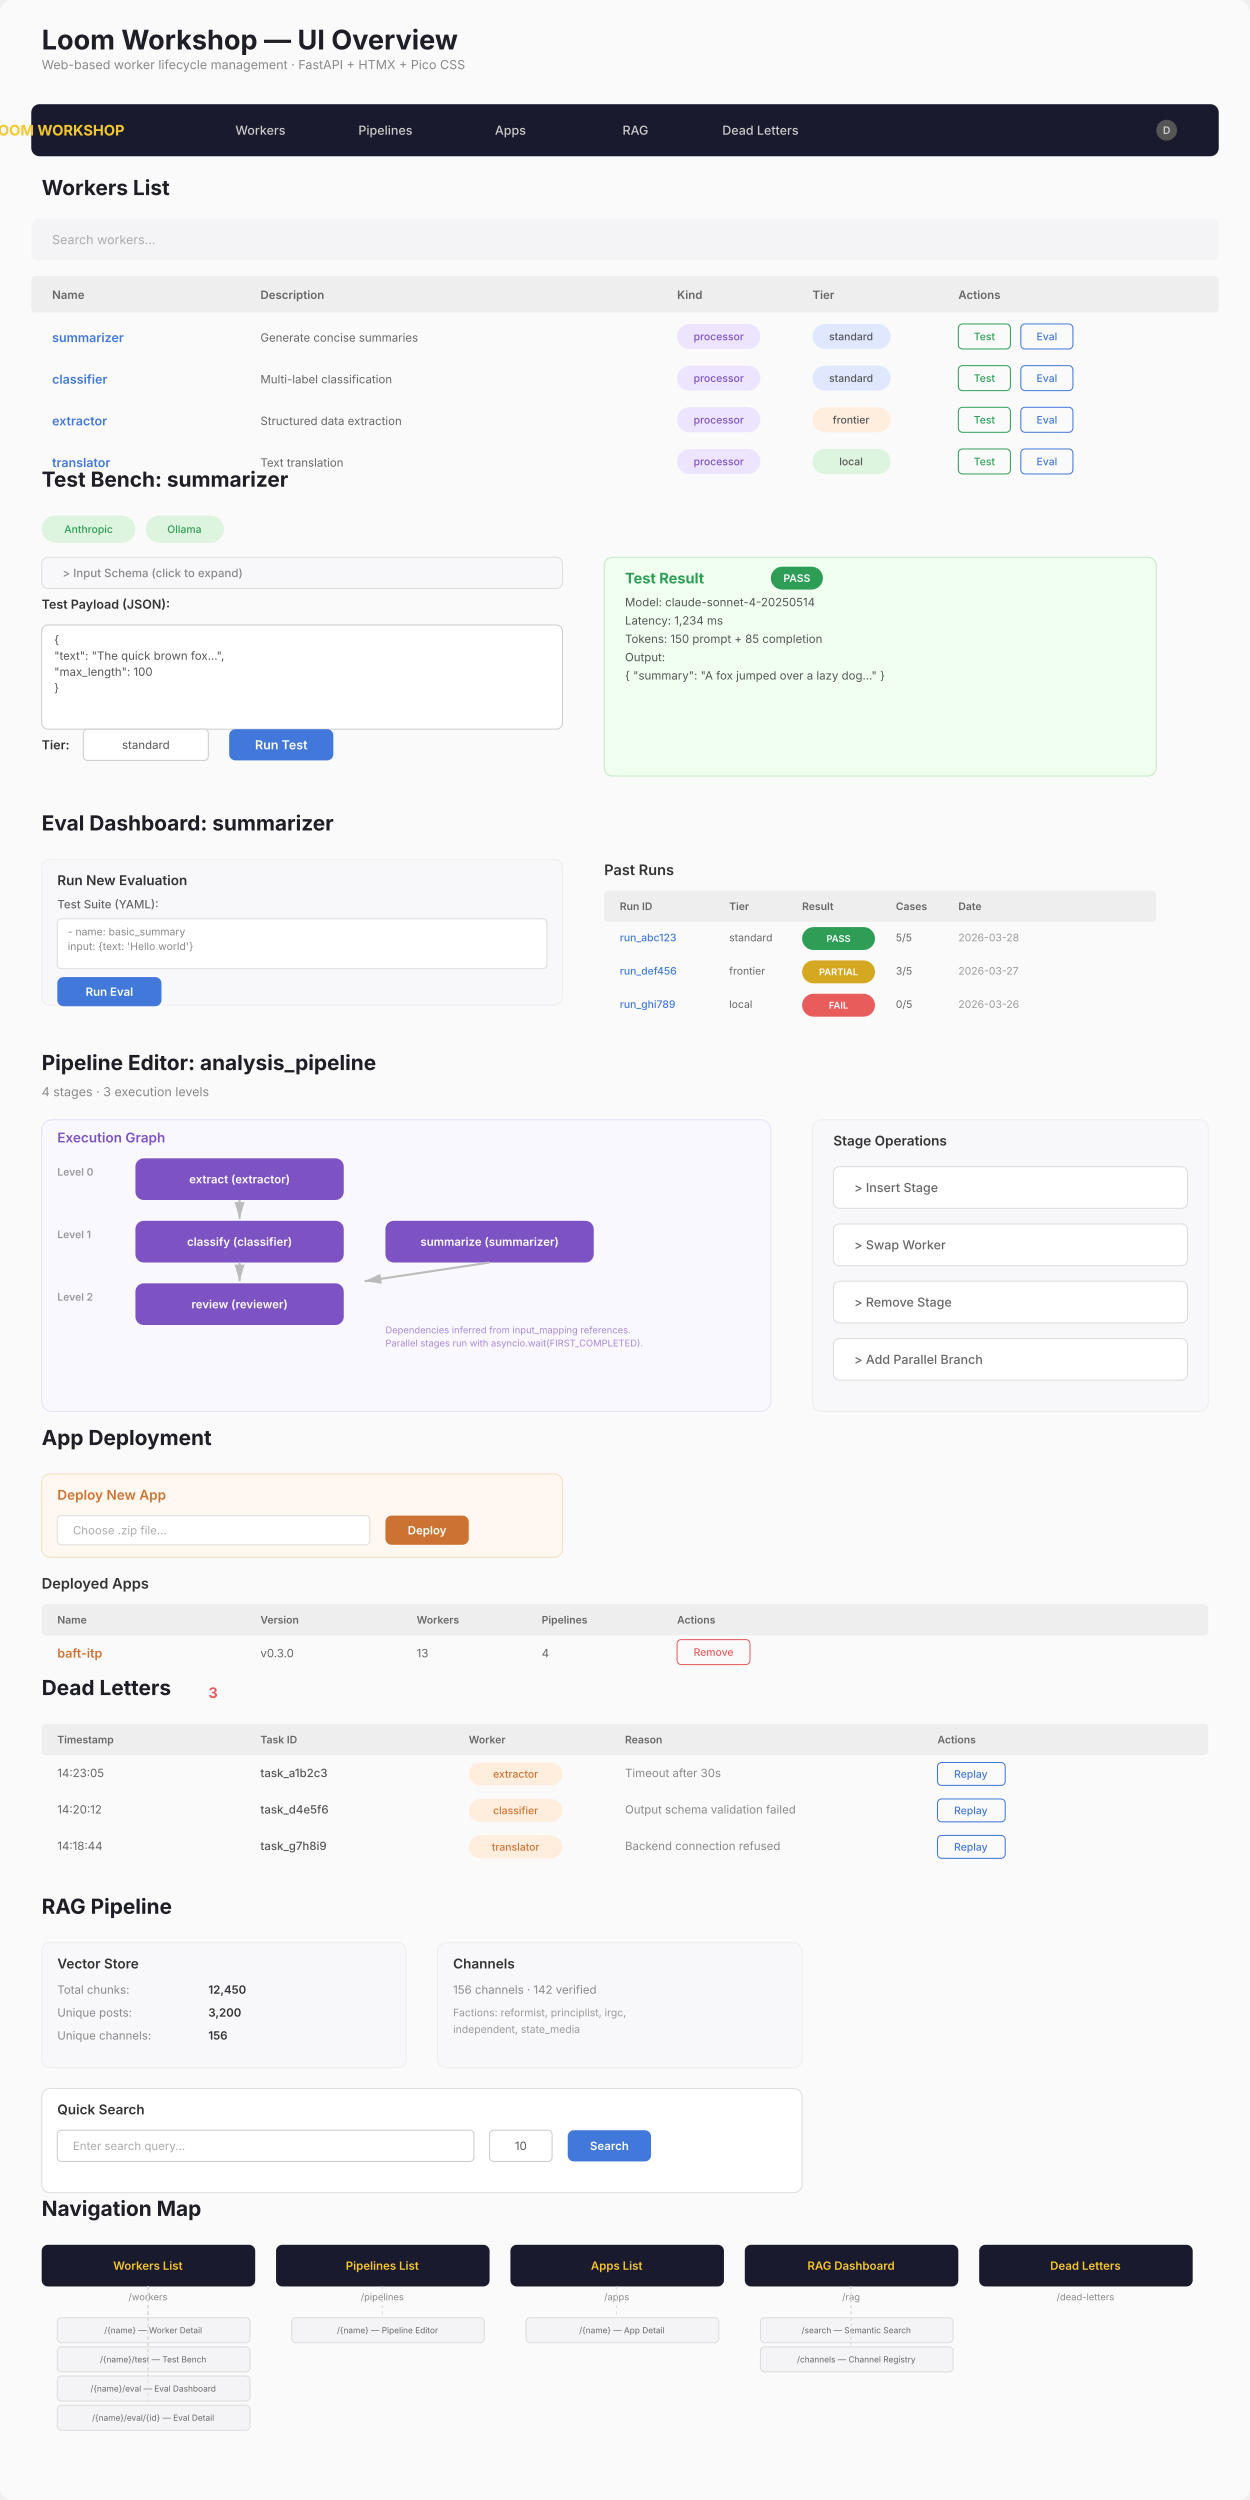
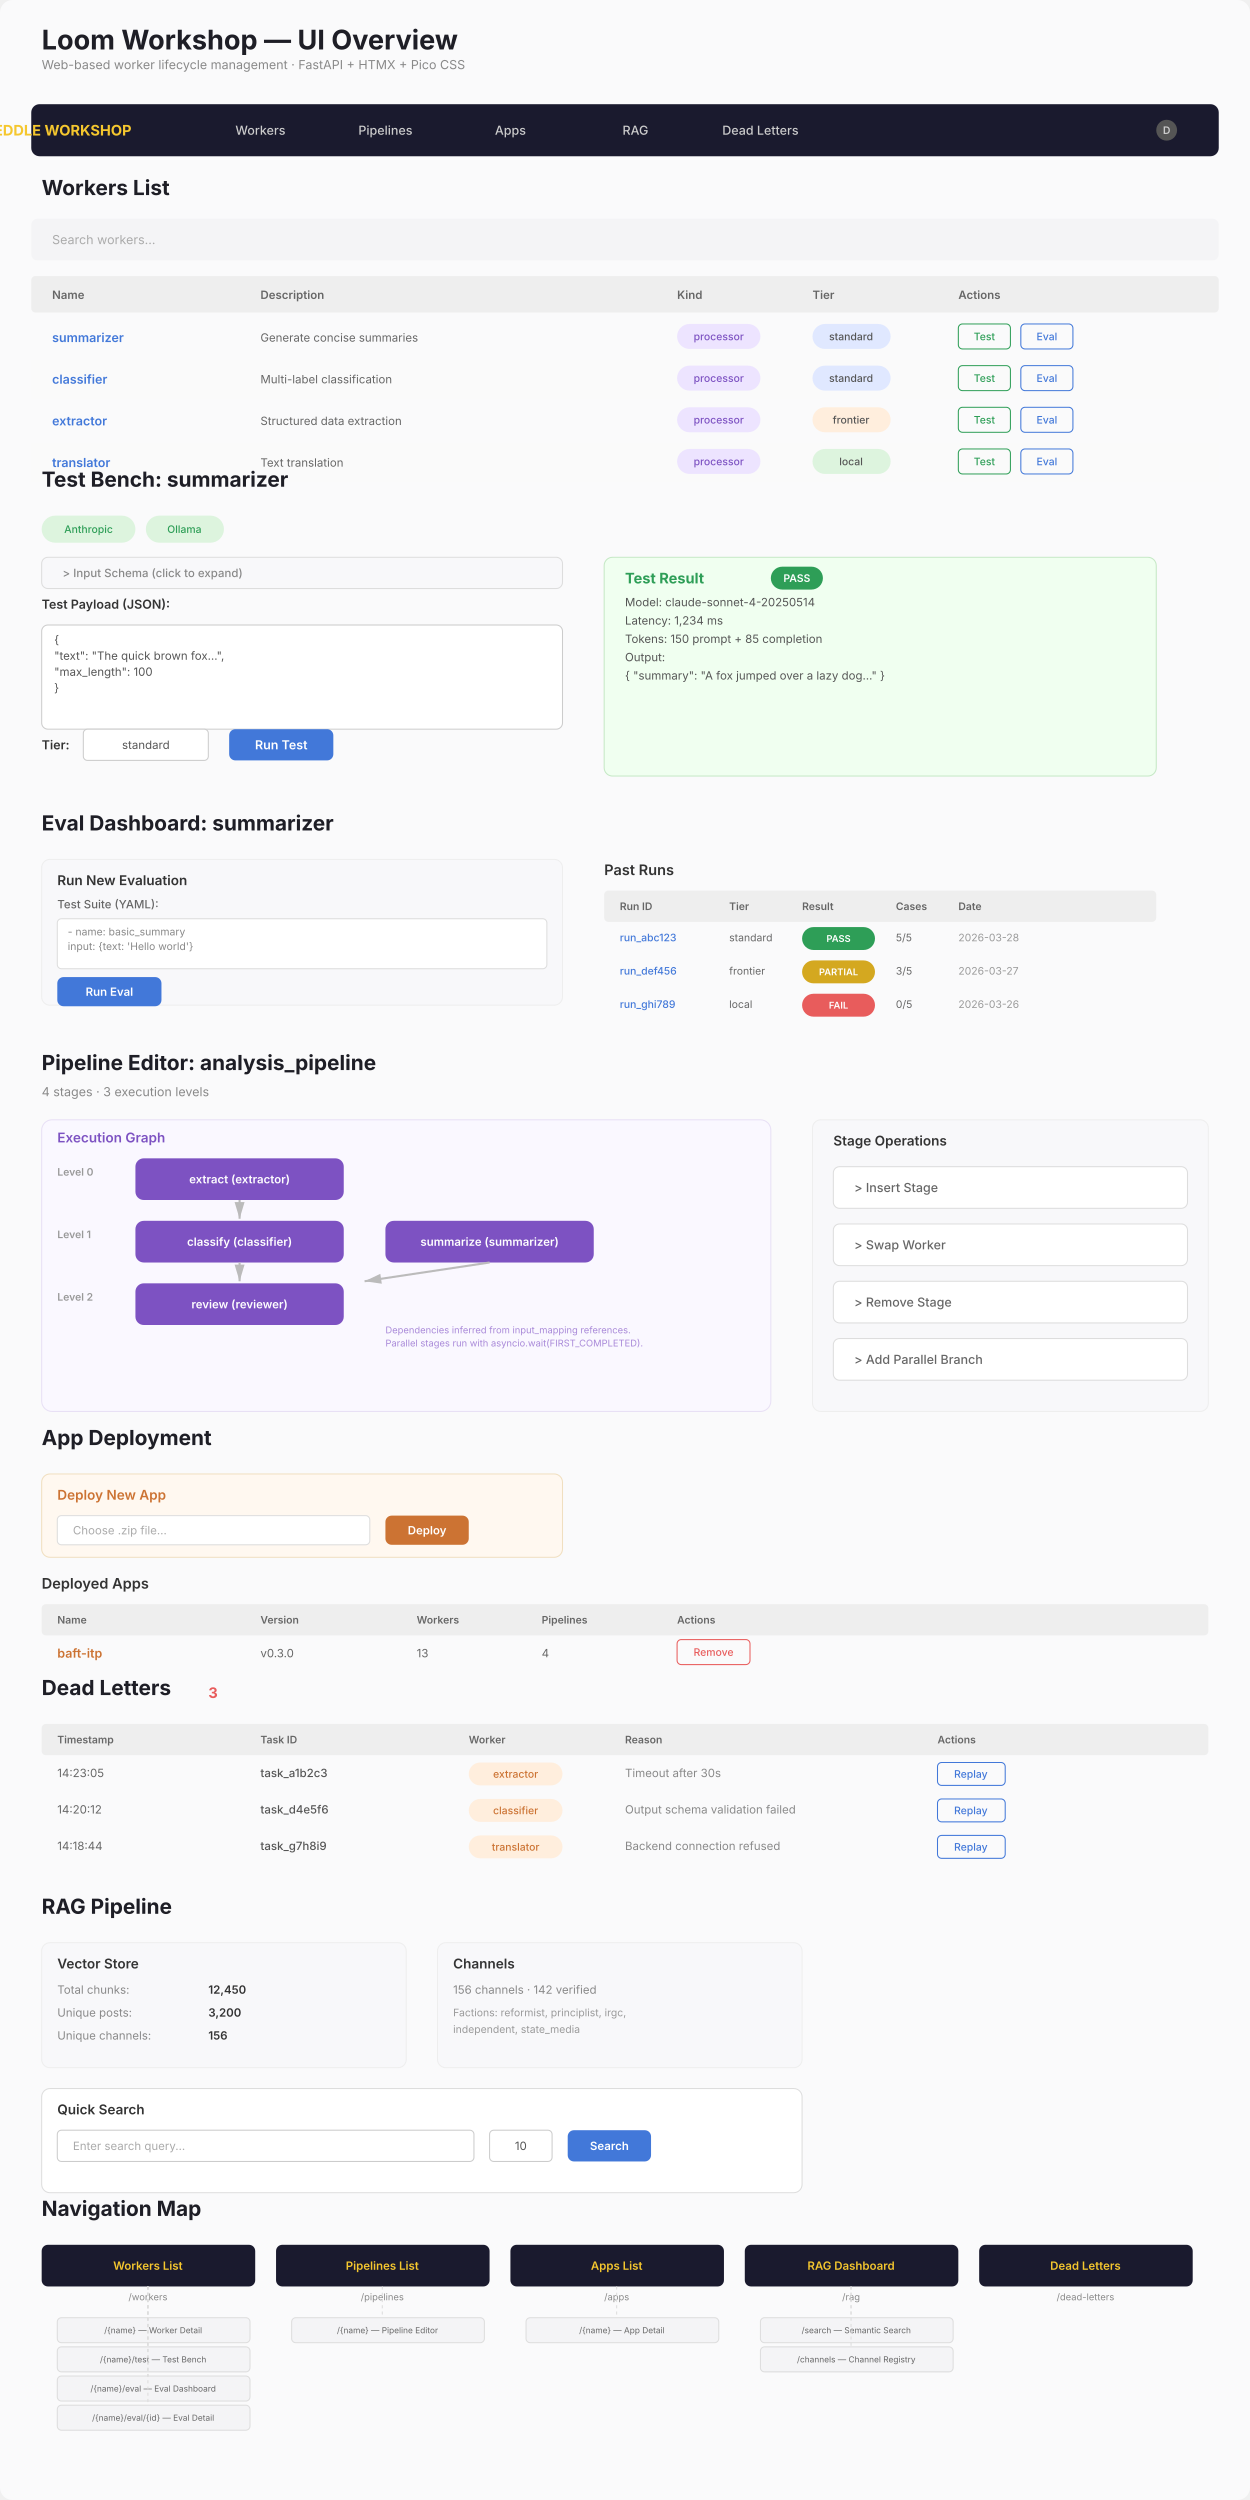
<svg xmlns="http://www.w3.org/2000/svg" viewBox="0 0 1200 2400" width="1200" height="2400">
  <defs>
    <marker id="arrow_1" viewBox="0 0 10 6" refX="10" refY="3" markerWidth="8" markerHeight="6" orient="auto-start-reverse">
      <path d="M 0 0 L 10 3 L 0 6 z" fill="#bbb" />
    </marker>
    <marker id="arrow_2" viewBox="0 0 10 6" refX="10" refY="3" markerWidth="8" markerHeight="6" orient="auto-start-reverse">
      <path d="M 0 0 L 10 3 L 0 6 z" fill="#bbb" />
    </marker>
    <marker id="arrow_3" viewBox="0 0 10 6" refX="10" refY="3" markerWidth="8" markerHeight="6" orient="auto-start-reverse">
      <path d="M 0 0 L 10 3 L 0 6 z" fill="#bbb" />
    </marker>
  </defs>
  <rect width="1200" height="2400" rx="12" fill="#fafafb" />
  <text x="40" y="38" font-family="Inter, system-ui, sans-serif" font-size="26" font-weight="700" fill="#1e1e26" text-anchor="start" dominant-baseline="central">Loom Workshop — UI Overview</text>
  <text x="40" y="62" font-family="Inter, system-ui, sans-serif" font-size="12" font-weight="400" fill="#888" text-anchor="start" dominant-baseline="central">Web-based worker lifecycle management  ·  FastAPI + HTMX + Pico CSS</text>
  <rect x="30" y="100" width="1140" height="50" rx="8" fill="#1a1a2e" />
-   <text x="55" y="125" font-family="Inter, system-ui, sans-serif" font-size="14" font-weight="700" fill="#f5c72e" text-anchor="middle" dominant-baseline="central">LOOM WORKSHOP</text>
+   <text x="55" y="125" font-family="Inter, system-ui, sans-serif" font-size="14" font-weight="700" fill="#f5c72e" text-anchor="middle" dominant-baseline="central">HEDDLE WORKSHOP</text>
  <text x="250" y="125" font-family="Inter, system-ui, sans-serif" font-size="12" font-weight="500" fill="#ccc" text-anchor="middle" dominant-baseline="central">Workers</text>
  <text x="370" y="125" font-family="Inter, system-ui, sans-serif" font-size="12" font-weight="500" fill="#ccc" text-anchor="middle" dominant-baseline="central">Pipelines</text>
  <text x="490" y="125" font-family="Inter, system-ui, sans-serif" font-size="12" font-weight="500" fill="#ccc" text-anchor="middle" dominant-baseline="central">Apps</text>
  <text x="610" y="125" font-family="Inter, system-ui, sans-serif" font-size="12" font-weight="500" fill="#ccc" text-anchor="middle" dominant-baseline="central">RAG</text>
  <text x="730" y="125" font-family="Inter, system-ui, sans-serif" font-size="12" font-weight="500" fill="#ccc" text-anchor="middle" dominant-baseline="central">Dead Letters</text>
  <circle cx="1120" cy="125" r="10" fill="#555" />
  <text x="1120" y="125" font-family="Inter, system-ui, sans-serif" font-size="10" font-weight="600" fill="#ccc" text-anchor="middle" dominant-baseline="central">D</text>
  <text x="40" y="180" font-family="Inter, system-ui, sans-serif" font-size="20" font-weight="700" fill="#1e1e26" text-anchor="start" dominant-baseline="central">Workers List</text>
  <rect x="30" y="210" width="1140" height="40" rx="6" fill="#f4f4f6" />
  <text x="50" y="230" font-family="Inter, system-ui, sans-serif" font-size="12" font-weight="400" fill="#aaa" text-anchor="start" dominant-baseline="central">Search workers...</text>
  <rect x="30" y="265" width="1140" height="35" rx="4" fill="#eee" />
  <text x="50" y="283" font-family="Inter, system-ui, sans-serif" font-size="11" font-weight="600" fill="#666" text-anchor="start" dominant-baseline="central">Name</text>
  <text x="250" y="283" font-family="Inter, system-ui, sans-serif" font-size="11" font-weight="600" fill="#666" text-anchor="start" dominant-baseline="central">Description</text>
  <text x="650" y="283" font-family="Inter, system-ui, sans-serif" font-size="11" font-weight="600" fill="#666" text-anchor="start" dominant-baseline="central">Kind</text>
  <text x="780" y="283" font-family="Inter, system-ui, sans-serif" font-size="11" font-weight="600" fill="#666" text-anchor="start" dominant-baseline="central">Tier</text>
  <text x="920" y="283" font-family="Inter, system-ui, sans-serif" font-size="11" font-weight="600" fill="#666" text-anchor="start" dominant-baseline="central">Actions</text>
  <text x="50" y="324" font-family="Inter, system-ui, sans-serif" font-size="12" font-weight="600" fill="#4278d9" text-anchor="start" dominant-baseline="central">summarizer</text>
  <text x="250" y="324" font-family="Inter, system-ui, sans-serif" font-size="11" font-weight="400" fill="#666" text-anchor="start" dominant-baseline="central">Generate concise summaries</text>
  <rect x="650" y="311" width="80" height="24" rx="12" fill="#ede4ff" />
  <text x="690" y="323" font-family="Inter, system-ui, sans-serif" font-size="10" font-weight="500" fill="#7d52c2" text-anchor="middle" dominant-baseline="central">processor</text>
  <rect x="780" y="311" width="75" height="24" rx="12" fill="#e0e8ff" />
  <text x="817" y="323" font-family="Inter, system-ui, sans-serif" font-size="10" font-weight="500" fill="#555" text-anchor="middle" dominant-baseline="central">standard</text>
  <rect x="920" y="311" width="50" height="24" rx="4" fill="none" stroke="#2e9e57" stroke-width="1" />
  <text x="945" y="323" font-family="Inter, system-ui, sans-serif" font-size="10" font-weight="500" fill="#2e9e57" text-anchor="middle" dominant-baseline="central">Test</text>
  <rect x="980" y="311" width="50" height="24" rx="4" fill="none" stroke="#4278d9" stroke-width="1" />
  <text x="1005" y="323" font-family="Inter, system-ui, sans-serif" font-size="10" font-weight="500" fill="#4278d9" text-anchor="middle" dominant-baseline="central">Eval</text>
  <rect x="30" y="345" width="1140" height="38" rx="0" fill="#fafafa" />
  <text x="50" y="364" font-family="Inter, system-ui, sans-serif" font-size="12" font-weight="600" fill="#4278d9" text-anchor="start" dominant-baseline="central">classifier</text>
  <text x="250" y="364" font-family="Inter, system-ui, sans-serif" font-size="11" font-weight="400" fill="#666" text-anchor="start" dominant-baseline="central">Multi-label classification</text>
  <rect x="650" y="351" width="80" height="24" rx="12" fill="#ede4ff" />
  <text x="690" y="363" font-family="Inter, system-ui, sans-serif" font-size="10" font-weight="500" fill="#7d52c2" text-anchor="middle" dominant-baseline="central">processor</text>
  <rect x="780" y="351" width="75" height="24" rx="12" fill="#e0e8ff" />
  <text x="817" y="363" font-family="Inter, system-ui, sans-serif" font-size="10" font-weight="500" fill="#555" text-anchor="middle" dominant-baseline="central">standard</text>
  <rect x="920" y="351" width="50" height="24" rx="4" fill="none" stroke="#2e9e57" stroke-width="1" />
  <text x="945" y="363" font-family="Inter, system-ui, sans-serif" font-size="10" font-weight="500" fill="#2e9e57" text-anchor="middle" dominant-baseline="central">Test</text>
  <rect x="980" y="351" width="50" height="24" rx="4" fill="none" stroke="#4278d9" stroke-width="1" />
  <text x="1005" y="363" font-family="Inter, system-ui, sans-serif" font-size="10" font-weight="500" fill="#4278d9" text-anchor="middle" dominant-baseline="central">Eval</text>
  <text x="50" y="404" font-family="Inter, system-ui, sans-serif" font-size="12" font-weight="600" fill="#4278d9" text-anchor="start" dominant-baseline="central">extractor</text>
  <text x="250" y="404" font-family="Inter, system-ui, sans-serif" font-size="11" font-weight="400" fill="#666" text-anchor="start" dominant-baseline="central">Structured data extraction</text>
  <rect x="650" y="391" width="80" height="24" rx="12" fill="#ede4ff" />
  <text x="690" y="403" font-family="Inter, system-ui, sans-serif" font-size="10" font-weight="500" fill="#7d52c2" text-anchor="middle" dominant-baseline="central">processor</text>
  <rect x="780" y="391" width="75" height="24" rx="12" fill="#ffeedd" />
  <text x="817" y="403" font-family="Inter, system-ui, sans-serif" font-size="10" font-weight="500" fill="#555" text-anchor="middle" dominant-baseline="central">frontier</text>
  <rect x="920" y="391" width="50" height="24" rx="4" fill="none" stroke="#2e9e57" stroke-width="1" />
  <text x="945" y="403" font-family="Inter, system-ui, sans-serif" font-size="10" font-weight="500" fill="#2e9e57" text-anchor="middle" dominant-baseline="central">Test</text>
  <rect x="980" y="391" width="50" height="24" rx="4" fill="none" stroke="#4278d9" stroke-width="1" />
  <text x="1005" y="403" font-family="Inter, system-ui, sans-serif" font-size="10" font-weight="500" fill="#4278d9" text-anchor="middle" dominant-baseline="central">Eval</text>
  <rect x="30" y="425" width="1140" height="38" rx="0" fill="#fafafa" />
  <text x="50" y="444" font-family="Inter, system-ui, sans-serif" font-size="12" font-weight="600" fill="#4278d9" text-anchor="start" dominant-baseline="central">translator</text>
  <text x="250" y="444" font-family="Inter, system-ui, sans-serif" font-size="11" font-weight="400" fill="#666" text-anchor="start" dominant-baseline="central">Text translation</text>
  <rect x="650" y="431" width="80" height="24" rx="12" fill="#ede4ff" />
  <text x="690" y="443" font-family="Inter, system-ui, sans-serif" font-size="10" font-weight="500" fill="#7d52c2" text-anchor="middle" dominant-baseline="central">processor</text>
  <rect x="780" y="431" width="75" height="24" rx="12" fill="#ddf4de" />
  <text x="817" y="443" font-family="Inter, system-ui, sans-serif" font-size="10" font-weight="500" fill="#555" text-anchor="middle" dominant-baseline="central">local</text>
  <rect x="920" y="431" width="50" height="24" rx="4" fill="none" stroke="#2e9e57" stroke-width="1" />
  <text x="945" y="443" font-family="Inter, system-ui, sans-serif" font-size="10" font-weight="500" fill="#2e9e57" text-anchor="middle" dominant-baseline="central">Test</text>
  <rect x="980" y="431" width="50" height="24" rx="4" fill="none" stroke="#4278d9" stroke-width="1" />
  <text x="1005" y="443" font-family="Inter, system-ui, sans-serif" font-size="10" font-weight="500" fill="#4278d9" text-anchor="middle" dominant-baseline="central">Eval</text>
  <text x="40" y="460" font-family="Inter, system-ui, sans-serif" font-size="20" font-weight="700" fill="#1e1e26" text-anchor="start" dominant-baseline="central">Test Bench: summarizer</text>
  <rect x="40" y="495" width="90" height="26" rx="13" fill="#ddf4de" />
  <text x="85" y="508" font-family="Inter, system-ui, sans-serif" font-size="10" font-weight="500" fill="#2e9e57" text-anchor="middle" dominant-baseline="central">Anthropic</text>
  <rect x="140" y="495" width="75" height="26" rx="13" fill="#ddf4de" />
  <text x="177" y="508" font-family="Inter, system-ui, sans-serif" font-size="10" font-weight="500" fill="#2e9e57" text-anchor="middle" dominant-baseline="central">Ollama</text>
  <rect x="40" y="535" width="500" height="30" rx="6" fill="#f8f8fa" stroke="#ddd" stroke-width="1" />
  <text x="60" y="550" font-family="Inter, system-ui, sans-serif" font-size="11" font-weight="500" fill="#888" text-anchor="start" dominant-baseline="central">&gt; Input Schema (click to expand)</text>
  <text x="40" y="580" font-family="Inter, system-ui, sans-serif" font-size="12" font-weight="600" fill="#333" text-anchor="start" dominant-baseline="central">Test Payload (JSON):</text>
  <rect x="40" y="600" width="500" height="100" rx="6" fill="#fff" stroke="#ccc" stroke-width="1" />
  <text x="52" y="618" font-family="Inter, system-ui, sans-serif" font-size="11" font-weight="400" fill="#555" text-anchor="start">
    <tspan x="52" dy="0">{</tspan>
    <tspan x="52" dy="15.4">  "text": "The quick brown fox...",</tspan>
    <tspan x="52" dy="15.4">  "max_length": 100</tspan>
    <tspan x="52" dy="15.4">}</tspan>
  </text>
  <text x="40" y="715" font-family="Inter, system-ui, sans-serif" font-size="12" font-weight="600" fill="#333" text-anchor="start" dominant-baseline="central">Tier:</text>
  <rect x="80" y="700" width="120" height="30" rx="4" fill="#fff" stroke="#ccc" stroke-width="1" />
  <text x="140" y="715" font-family="Inter, system-ui, sans-serif" font-size="11" font-weight="400" fill="#555" text-anchor="middle" dominant-baseline="central">standard</text>
  <rect x="220" y="700" width="100" height="30" rx="6" fill="#4278d9" />
  <text x="270" y="715" font-family="Inter, system-ui, sans-serif" font-size="12" font-weight="600" fill="#fff" text-anchor="middle" dominant-baseline="central">Run Test</text>
  <rect x="580" y="535" width="530" height="210" rx="8" fill="#f0fff0" stroke="#c5e8c5" stroke-width="1" />
  <text x="600" y="555" font-family="Inter, system-ui, sans-serif" font-size="14" font-weight="700" fill="#2e9e57" text-anchor="start" dominant-baseline="central">Test Result</text>
  <rect x="740" y="544" width="50" height="22" rx="11" fill="#2e9e57" />
  <text x="765" y="555" font-family="Inter, system-ui, sans-serif" font-size="10" font-weight="600" fill="#fff" text-anchor="middle" dominant-baseline="central">PASS</text>
  <text x="600" y="582" font-family="Inter, system-ui, sans-serif" font-size="11" font-weight="400" fill="#555" text-anchor="start">
    <tspan x="600" dy="0">Model: claude-sonnet-4-20250514</tspan>
    <tspan x="600" dy="17.6">Latency: 1,234 ms</tspan>
    <tspan x="600" dy="17.6">Tokens: 150 prompt + 85 completion</tspan>
    <tspan x="600" dy="17.6" />
    <tspan x="600" dy="17.6">Output:</tspan>
    <tspan x="600" dy="17.6">{ "summary": "A fox jumped over a lazy dog..." }</tspan>
  </text>
  <text x="40" y="790" font-family="Inter, system-ui, sans-serif" font-size="20" font-weight="700" fill="#1e1e26" text-anchor="start" dominant-baseline="central">Eval Dashboard: summarizer</text>
  <rect x="40" y="825" width="500" height="140" rx="8" fill="#f8f8fa" stroke="#eee" stroke-width="1" />
  <text x="55" y="845" font-family="Inter, system-ui, sans-serif" font-size="13" font-weight="600" fill="#333" text-anchor="start" dominant-baseline="central">Run New Evaluation</text>
  <text x="55" y="868" font-family="Inter, system-ui, sans-serif" font-size="11" font-weight="500" fill="#666" text-anchor="start" dominant-baseline="central">Test Suite (YAML):</text>
  <rect x="55" y="882" width="470" height="48" rx="4" fill="#fff" stroke="#ddd" stroke-width="1" />
  <text x="65" y="898" font-family="Inter, system-ui, sans-serif" font-size="10" font-weight="400" fill="#888" text-anchor="start">
    <tspan x="65" dy="0">- name: basic_summary</tspan>
    <tspan x="65" dy="14.0">  input: {text: 'Hello world'}</tspan>
  </text>
  <rect x="55" y="938" width="100" height="28" rx="6" fill="#4278d9" />
  <text x="105" y="952" font-family="Inter, system-ui, sans-serif" font-size="11" font-weight="600" fill="#fff" text-anchor="middle" dominant-baseline="central">Run Eval</text>
  <text x="580" y="835" font-family="Inter, system-ui, sans-serif" font-size="14" font-weight="600" fill="#333" text-anchor="start" dominant-baseline="central">Past Runs</text>
  <rect x="580" y="855" width="530" height="30" rx="4" fill="#eee" />
  <text x="595" y="870" font-family="Inter, system-ui, sans-serif" font-size="10" font-weight="600" fill="#666" text-anchor="start" dominant-baseline="central">Run ID</text>
  <text x="700" y="870" font-family="Inter, system-ui, sans-serif" font-size="10" font-weight="600" fill="#666" text-anchor="start" dominant-baseline="central">Tier</text>
  <text x="770" y="870" font-family="Inter, system-ui, sans-serif" font-size="10" font-weight="600" fill="#666" text-anchor="start" dominant-baseline="central">Result</text>
  <text x="860" y="870" font-family="Inter, system-ui, sans-serif" font-size="10" font-weight="600" fill="#666" text-anchor="start" dominant-baseline="central">Cases</text>
  <text x="920" y="870" font-family="Inter, system-ui, sans-serif" font-size="10" font-weight="600" fill="#666" text-anchor="start" dominant-baseline="central">Date</text>
  <text x="595" y="900" font-family="Inter, system-ui, sans-serif" font-size="10" font-weight="500" fill="#4278d9" text-anchor="start" dominant-baseline="central">run_abc123</text>
  <text x="700" y="900" font-family="Inter, system-ui, sans-serif" font-size="10" font-weight="400" fill="#666" text-anchor="start" dominant-baseline="central">standard</text>
  <rect x="770" y="890" width="70" height="22" rx="11" fill="#2e9e57" />
  <text x="805" y="901" font-family="Inter, system-ui, sans-serif" font-size="9" font-weight="600" fill="#fff" text-anchor="middle" dominant-baseline="central">PASS</text>
  <text x="860" y="900" font-family="Inter, system-ui, sans-serif" font-size="10" font-weight="400" fill="#666" text-anchor="start" dominant-baseline="central">5/5</text>
  <text x="920" y="900" font-family="Inter, system-ui, sans-serif" font-size="10" font-weight="400" fill="#999" text-anchor="start" dominant-baseline="central">2026-03-28</text>
  <text x="595" y="932" font-family="Inter, system-ui, sans-serif" font-size="10" font-weight="500" fill="#4278d9" text-anchor="start" dominant-baseline="central">run_def456</text>
  <text x="700" y="932" font-family="Inter, system-ui, sans-serif" font-size="10" font-weight="400" fill="#666" text-anchor="start" dominant-baseline="central">frontier</text>
  <rect x="770" y="922" width="70" height="22" rx="11" fill="#d4a820" />
  <text x="805" y="933" font-family="Inter, system-ui, sans-serif" font-size="9" font-weight="600" fill="#fff" text-anchor="middle" dominant-baseline="central">PARTIAL</text>
  <text x="860" y="932" font-family="Inter, system-ui, sans-serif" font-size="10" font-weight="400" fill="#666" text-anchor="start" dominant-baseline="central">3/5</text>
  <text x="920" y="932" font-family="Inter, system-ui, sans-serif" font-size="10" font-weight="400" fill="#999" text-anchor="start" dominant-baseline="central">2026-03-27</text>
  <text x="595" y="964" font-family="Inter, system-ui, sans-serif" font-size="10" font-weight="500" fill="#4278d9" text-anchor="start" dominant-baseline="central">run_ghi789</text>
  <text x="700" y="964" font-family="Inter, system-ui, sans-serif" font-size="10" font-weight="400" fill="#666" text-anchor="start" dominant-baseline="central">local</text>
  <rect x="770" y="954" width="70" height="22" rx="11" fill="#e85c5c" />
  <text x="805" y="965" font-family="Inter, system-ui, sans-serif" font-size="9" font-weight="600" fill="#fff" text-anchor="middle" dominant-baseline="central">FAIL</text>
  <text x="860" y="964" font-family="Inter, system-ui, sans-serif" font-size="10" font-weight="400" fill="#666" text-anchor="start" dominant-baseline="central">0/5</text>
  <text x="920" y="964" font-family="Inter, system-ui, sans-serif" font-size="10" font-weight="400" fill="#999" text-anchor="start" dominant-baseline="central">2026-03-26</text>
  <text x="40" y="1020" font-family="Inter, system-ui, sans-serif" font-size="20" font-weight="700" fill="#1e1e26" text-anchor="start" dominant-baseline="central">Pipeline Editor: analysis_pipeline</text>
  <text x="40" y="1048" font-family="Inter, system-ui, sans-serif" font-size="12" font-weight="400" fill="#888" text-anchor="start" dominant-baseline="central">4 stages  ·  3 execution levels</text>
  <rect x="40" y="1075" width="700" height="280" rx="10" fill="#faf8ff" stroke="#e8e0f5" stroke-width="1" />
  <text x="55" y="1092" font-family="Inter, system-ui, sans-serif" font-size="13" font-weight="600" fill="#7d52c2" text-anchor="start" dominant-baseline="central">Execution Graph</text>
  <text x="55" y="1125" font-family="Inter, system-ui, sans-serif" font-size="10" font-weight="600" fill="#999" text-anchor="start" dominant-baseline="central">Level 0</text>
  <rect x="130" y="1112" width="200" height="40" rx="8" fill="#7d52c2" />
  <text x="230.0" y="1132.0" font-family="Inter, system-ui, sans-serif" font-size="11" font-weight="600" fill="#fff" text-anchor="middle" dominant-baseline="central">extract (extractor)</text>
  <line x1="230" y1="1152" x2="230" y2="1170" stroke="#bbb" stroke-width="2" marker-end="url(#arrow_1)" />
  <text x="55" y="1185" font-family="Inter, system-ui, sans-serif" font-size="10" font-weight="600" fill="#999" text-anchor="start" dominant-baseline="central">Level 1</text>
  <rect x="130" y="1172" width="200" height="40" rx="8" fill="#7d52c2" />
  <text x="230.0" y="1192.0" font-family="Inter, system-ui, sans-serif" font-size="11" font-weight="600" fill="#fff" text-anchor="middle" dominant-baseline="central">classify (classifier)</text>
  <rect x="370" y="1172" width="200" height="40" rx="8" fill="#7d52c2" />
  <text x="470.0" y="1192.0" font-family="Inter, system-ui, sans-serif" font-size="11" font-weight="600" fill="#fff" text-anchor="middle" dominant-baseline="central">summarize (summarizer)</text>
  <line x1="230" y1="1212" x2="230" y2="1230" stroke="#bbb" stroke-width="2" marker-end="url(#arrow_2)" />
  <line x1="470" y1="1212" x2="350" y2="1230" stroke="#bbb" stroke-width="2" marker-end="url(#arrow_3)" />
  <text x="55" y="1245" font-family="Inter, system-ui, sans-serif" font-size="10" font-weight="600" fill="#999" text-anchor="start" dominant-baseline="central">Level 2</text>
  <rect x="130" y="1232" width="200" height="40" rx="8" fill="#7d52c2" />
  <text x="230.0" y="1252.0" font-family="Inter, system-ui, sans-serif" font-size="11" font-weight="600" fill="#fff" text-anchor="middle" dominant-baseline="central">review (reviewer)</text>
  <text x="370" y="1280" font-family="Inter, system-ui, sans-serif" font-size="9" font-weight="400" fill="#a888d8" text-anchor="start">
    <tspan x="370" dy="0">Dependencies inferred from input_mapping references.</tspan>
    <tspan x="370" dy="12.6">Parallel stages run with asyncio.wait(FIRST_COMPLETED).</tspan>
  </text>
  <rect x="780" y="1075" width="380" height="280" rx="8" fill="#f8f8fa" stroke="#eee" stroke-width="1" />
  <text x="800" y="1095" font-family="Inter, system-ui, sans-serif" font-size="13" font-weight="600" fill="#333" text-anchor="start" dominant-baseline="central">Stage Operations</text>
  <rect x="800" y="1120" width="340" height="40" rx="6" fill="#fff" stroke="#ddd" stroke-width="1" />
  <text x="820" y="1140" font-family="Inter, system-ui, sans-serif" font-size="12" font-weight="500" fill="#666" text-anchor="start" dominant-baseline="central">&gt; Insert Stage</text>
  <rect x="800" y="1175" width="340" height="40" rx="6" fill="#fff" stroke="#ddd" stroke-width="1" />
  <text x="820" y="1195" font-family="Inter, system-ui, sans-serif" font-size="12" font-weight="500" fill="#666" text-anchor="start" dominant-baseline="central">&gt; Swap Worker</text>
  <rect x="800" y="1230" width="340" height="40" rx="6" fill="#fff" stroke="#ddd" stroke-width="1" />
  <text x="820" y="1250" font-family="Inter, system-ui, sans-serif" font-size="12" font-weight="500" fill="#666" text-anchor="start" dominant-baseline="central">&gt; Remove Stage</text>
  <rect x="800" y="1285" width="340" height="40" rx="6" fill="#fff" stroke="#ddd" stroke-width="1" />
  <text x="820" y="1305" font-family="Inter, system-ui, sans-serif" font-size="12" font-weight="500" fill="#666" text-anchor="start" dominant-baseline="central">&gt; Add Parallel Branch</text>
  <text x="40" y="1380" font-family="Inter, system-ui, sans-serif" font-size="20" font-weight="700" fill="#1e1e26" text-anchor="start" dominant-baseline="central">App Deployment</text>
  <rect x="40" y="1415" width="500" height="80" rx="8" fill="#fff8f0" stroke="#f0dfc0" stroke-width="1" />
  <text x="55" y="1435" font-family="Inter, system-ui, sans-serif" font-size="13" font-weight="600" fill="#cc7333" text-anchor="start" dominant-baseline="central">Deploy New App</text>
  <rect x="55" y="1455" width="300" height="28" rx="4" fill="#fff" stroke="#ddd" stroke-width="1" />
  <text x="70" y="1469" font-family="Inter, system-ui, sans-serif" font-size="11" font-weight="400" fill="#aaa" text-anchor="start" dominant-baseline="central">Choose .zip file...</text>
  <rect x="370" y="1455" width="80" height="28" rx="6" fill="#cc7333" />
  <text x="410" y="1469" font-family="Inter, system-ui, sans-serif" font-size="11" font-weight="600" fill="#fff" text-anchor="middle" dominant-baseline="central">Deploy</text>
  <text x="40" y="1520" font-family="Inter, system-ui, sans-serif" font-size="14" font-weight="600" fill="#333" text-anchor="start" dominant-baseline="central">Deployed Apps</text>
  <rect x="40" y="1540" width="1120" height="30" rx="4" fill="#eee" />
  <text x="55" y="1555" font-family="Inter, system-ui, sans-serif" font-size="10" font-weight="600" fill="#666" text-anchor="start" dominant-baseline="central">Name</text>
  <text x="250" y="1555" font-family="Inter, system-ui, sans-serif" font-size="10" font-weight="600" fill="#666" text-anchor="start" dominant-baseline="central">Version</text>
  <text x="400" y="1555" font-family="Inter, system-ui, sans-serif" font-size="10" font-weight="600" fill="#666" text-anchor="start" dominant-baseline="central">Workers</text>
  <text x="520" y="1555" font-family="Inter, system-ui, sans-serif" font-size="10" font-weight="600" fill="#666" text-anchor="start" dominant-baseline="central">Pipelines</text>
  <text x="650" y="1555" font-family="Inter, system-ui, sans-serif" font-size="10" font-weight="600" fill="#666" text-anchor="start" dominant-baseline="central">Actions</text>
  <text x="55" y="1587" font-family="Inter, system-ui, sans-serif" font-size="12" font-weight="600" fill="#cc7333" text-anchor="start" dominant-baseline="central">baft-itp</text>
  <text x="250" y="1587" font-family="Inter, system-ui, sans-serif" font-size="11" font-weight="400" fill="#666" text-anchor="start" dominant-baseline="central">v0.3.0</text>
  <text x="400" y="1587" font-family="Inter, system-ui, sans-serif" font-size="11" font-weight="400" fill="#666" text-anchor="start" dominant-baseline="central">13</text>
  <text x="520" y="1587" font-family="Inter, system-ui, sans-serif" font-size="11" font-weight="400" fill="#666" text-anchor="start" dominant-baseline="central">4</text>
  <rect x="650" y="1574" width="70" height="24" rx="4" fill="none" stroke="#e85c5c" stroke-width="1" />
  <text x="685" y="1586" font-family="Inter, system-ui, sans-serif" font-size="10" font-weight="500" fill="#e85c5c" text-anchor="middle" dominant-baseline="central">Remove</text>
  <text x="40" y="1620" font-family="Inter, system-ui, sans-serif" font-size="20" font-weight="700" fill="#1e1e26" text-anchor="start" dominant-baseline="central">Dead Letters</text>
  <text x="200" y="1625" font-family="Inter, system-ui, sans-serif" font-size="14" font-weight="700" fill="#e85c5c" text-anchor="start" dominant-baseline="central">3</text>
  <rect x="40" y="1655" width="1120" height="30" rx="4" fill="#eee" />
  <text x="55" y="1670" font-family="Inter, system-ui, sans-serif" font-size="10" font-weight="600" fill="#666" text-anchor="start" dominant-baseline="central">Timestamp</text>
  <text x="250" y="1670" font-family="Inter, system-ui, sans-serif" font-size="10" font-weight="600" fill="#666" text-anchor="start" dominant-baseline="central">Task ID</text>
  <text x="450" y="1670" font-family="Inter, system-ui, sans-serif" font-size="10" font-weight="600" fill="#666" text-anchor="start" dominant-baseline="central">Worker</text>
  <text x="600" y="1670" font-family="Inter, system-ui, sans-serif" font-size="10" font-weight="600" fill="#666" text-anchor="start" dominant-baseline="central">Reason</text>
  <text x="900" y="1670" font-family="Inter, system-ui, sans-serif" font-size="10" font-weight="600" fill="#666" text-anchor="start" dominant-baseline="central">Actions</text>
  <text x="55" y="1702" font-family="Inter, system-ui, sans-serif" font-size="11" font-weight="400" fill="#666" text-anchor="start" dominant-baseline="central">14:23:05</text>
  <text x="250" y="1702" font-family="Inter, system-ui, sans-serif" font-size="11" font-weight="500" fill="#555" text-anchor="start" dominant-baseline="central">task_a1b2c3</text>
  <rect x="450" y="1692" width="90" height="22" rx="11" fill="#ffeedd" />
  <text x="495" y="1703" font-family="Inter, system-ui, sans-serif" font-size="10" font-weight="500" fill="#cc7333" text-anchor="middle" dominant-baseline="central">extractor</text>
  <text x="600" y="1702" font-family="Inter, system-ui, sans-serif" font-size="11" font-weight="400" fill="#888" text-anchor="start" dominant-baseline="central">Timeout after 30s</text>
  <rect x="900" y="1692" width="65" height="22" rx="4" fill="none" stroke="#4278d9" stroke-width="1" />
  <text x="932" y="1703" font-family="Inter, system-ui, sans-serif" font-size="10" font-weight="500" fill="#4278d9" text-anchor="middle" dominant-baseline="central">Replay</text>
  <text x="55" y="1737" font-family="Inter, system-ui, sans-serif" font-size="11" font-weight="400" fill="#666" text-anchor="start" dominant-baseline="central">14:20:12</text>
  <text x="250" y="1737" font-family="Inter, system-ui, sans-serif" font-size="11" font-weight="500" fill="#555" text-anchor="start" dominant-baseline="central">task_d4e5f6</text>
  <rect x="450" y="1727" width="90" height="22" rx="11" fill="#ffeedd" />
  <text x="495" y="1738" font-family="Inter, system-ui, sans-serif" font-size="10" font-weight="500" fill="#cc7333" text-anchor="middle" dominant-baseline="central">classifier</text>
  <text x="600" y="1737" font-family="Inter, system-ui, sans-serif" font-size="11" font-weight="400" fill="#888" text-anchor="start" dominant-baseline="central">Output schema validation failed</text>
  <rect x="900" y="1727" width="65" height="22" rx="4" fill="none" stroke="#4278d9" stroke-width="1" />
  <text x="932" y="1738" font-family="Inter, system-ui, sans-serif" font-size="10" font-weight="500" fill="#4278d9" text-anchor="middle" dominant-baseline="central">Replay</text>
  <text x="55" y="1772" font-family="Inter, system-ui, sans-serif" font-size="11" font-weight="400" fill="#666" text-anchor="start" dominant-baseline="central">14:18:44</text>
  <text x="250" y="1772" font-family="Inter, system-ui, sans-serif" font-size="11" font-weight="500" fill="#555" text-anchor="start" dominant-baseline="central">task_g7h8i9</text>
  <rect x="450" y="1762" width="90" height="22" rx="11" fill="#ffeedd" />
  <text x="495" y="1773" font-family="Inter, system-ui, sans-serif" font-size="10" font-weight="500" fill="#cc7333" text-anchor="middle" dominant-baseline="central">translator</text>
  <text x="600" y="1772" font-family="Inter, system-ui, sans-serif" font-size="11" font-weight="400" fill="#888" text-anchor="start" dominant-baseline="central">Backend connection refused</text>
  <rect x="900" y="1762" width="65" height="22" rx="4" fill="none" stroke="#4278d9" stroke-width="1" />
  <text x="932" y="1773" font-family="Inter, system-ui, sans-serif" font-size="10" font-weight="500" fill="#4278d9" text-anchor="middle" dominant-baseline="central">Replay</text>
  <text x="40" y="1830" font-family="Inter, system-ui, sans-serif" font-size="20" font-weight="700" fill="#1e1e26" text-anchor="start" dominant-baseline="central">RAG Pipeline</text>
  <rect x="40" y="1865" width="350" height="120" rx="8" fill="#f8f8fa" stroke="#eee" stroke-width="1" />
  <text x="55" y="1885" font-family="Inter, system-ui, sans-serif" font-size="13" font-weight="600" fill="#333" text-anchor="start" dominant-baseline="central">Vector Store</text>
  <text x="55" y="1910" font-family="Inter, system-ui, sans-serif" font-size="11" font-weight="400" fill="#888" text-anchor="start" dominant-baseline="central">Total chunks:</text>
  <text x="200" y="1910" font-family="Inter, system-ui, sans-serif" font-size="11" font-weight="600" fill="#333" text-anchor="start" dominant-baseline="central">12,450</text>
  <text x="55" y="1932" font-family="Inter, system-ui, sans-serif" font-size="11" font-weight="400" fill="#888" text-anchor="start" dominant-baseline="central">Unique posts:</text>
  <text x="200" y="1932" font-family="Inter, system-ui, sans-serif" font-size="11" font-weight="600" fill="#333" text-anchor="start" dominant-baseline="central">3,200</text>
  <text x="55" y="1954" font-family="Inter, system-ui, sans-serif" font-size="11" font-weight="400" fill="#888" text-anchor="start" dominant-baseline="central">Unique channels:</text>
  <text x="200" y="1954" font-family="Inter, system-ui, sans-serif" font-size="11" font-weight="600" fill="#333" text-anchor="start" dominant-baseline="central">156</text>
  <rect x="420" y="1865" width="350" height="120" rx="8" fill="#f8f8fa" stroke="#eee" stroke-width="1" />
  <text x="435" y="1885" font-family="Inter, system-ui, sans-serif" font-size="13" font-weight="600" fill="#333" text-anchor="start" dominant-baseline="central">Channels</text>
  <text x="435" y="1910" font-family="Inter, system-ui, sans-serif" font-size="11" font-weight="400" fill="#888" text-anchor="start" dominant-baseline="central">156 channels  ·  142 verified</text>
  <text x="435" y="1932" font-family="Inter, system-ui, sans-serif" font-size="10" font-weight="400" fill="#999" text-anchor="start" dominant-baseline="central">Factions: reformist, principlist, irgc,</text>
  <text x="435" y="1948" font-family="Inter, system-ui, sans-serif" font-size="10" font-weight="400" fill="#999" text-anchor="start" dominant-baseline="central">independent, state_media</text>
  <rect x="40" y="2005" width="730" height="100" rx="8" fill="#fff" stroke="#ddd" stroke-width="1" />
  <text x="55" y="2025" font-family="Inter, system-ui, sans-serif" font-size="13" font-weight="600" fill="#333" text-anchor="start" dominant-baseline="central">Quick Search</text>
  <rect x="55" y="2045" width="400" height="30" rx="4" fill="#fff" stroke="#ccc" stroke-width="1" />
  <text x="70" y="2060" font-family="Inter, system-ui, sans-serif" font-size="11" font-weight="400" fill="#aaa" text-anchor="start" dominant-baseline="central">Enter search query...</text>
  <rect x="470" y="2045" width="60" height="30" rx="4" fill="#fff" stroke="#ccc" stroke-width="1" />
  <text x="500" y="2060" font-family="Inter, system-ui, sans-serif" font-size="11" font-weight="400" fill="#555" text-anchor="middle" dominant-baseline="central">10</text>
  <rect x="545" y="2045" width="80" height="30" rx="6" fill="#4278d9" />
  <text x="585" y="2060" font-family="Inter, system-ui, sans-serif" font-size="11" font-weight="600" fill="#fff" text-anchor="middle" dominant-baseline="central">Search</text>
  <text x="40" y="2120" font-family="Inter, system-ui, sans-serif" font-size="20" font-weight="700" fill="#1e1e26" text-anchor="start" dominant-baseline="central">Navigation Map</text>
  <rect x="40" y="2155" width="205" height="40" rx="6" fill="#1a1a2e" />
  <text x="142" y="2175" font-family="Inter, system-ui, sans-serif" font-size="11" font-weight="600" fill="#f5c72e" text-anchor="middle" dominant-baseline="central">Workers List</text>
  <text x="142" y="2205" font-family="Inter, system-ui, sans-serif" font-size="9" font-weight="400" fill="#888" text-anchor="middle" dominant-baseline="central">/workers</text>
  <rect x="55" y="2225" width="185" height="24" rx="4" fill="#f4f4f6" stroke="#ddd" stroke-width="1" />
  <text x="147" y="2237" font-family="Inter, system-ui, sans-serif" font-size="8" font-weight="400" fill="#666" text-anchor="middle" dominant-baseline="central">/{name} — Worker Detail</text>
  <line x1="142" y1="2195" x2="142" y2="2225" stroke="#ddd" stroke-width="1" stroke-dasharray="3 3" />
  <rect x="55" y="2253" width="185" height="24" rx="4" fill="#f4f4f6" stroke="#ddd" stroke-width="1" />
  <text x="147" y="2265" font-family="Inter, system-ui, sans-serif" font-size="8" font-weight="400" fill="#666" text-anchor="middle" dominant-baseline="central">/{name}/test — Test Bench</text>
  <line x1="142" y1="2195" x2="142" y2="2253" stroke="#ddd" stroke-width="1" stroke-dasharray="3 3" />
  <rect x="55" y="2281" width="185" height="24" rx="4" fill="#f4f4f6" stroke="#ddd" stroke-width="1" />
  <text x="147" y="2293" font-family="Inter, system-ui, sans-serif" font-size="8" font-weight="400" fill="#666" text-anchor="middle" dominant-baseline="central">/{name}/eval — Eval Dashboard</text>
  <line x1="142" y1="2195" x2="142" y2="2281" stroke="#ddd" stroke-width="1" stroke-dasharray="3 3" />
  <rect x="55" y="2309" width="185" height="24" rx="4" fill="#f4f4f6" stroke="#ddd" stroke-width="1" />
  <text x="147" y="2321" font-family="Inter, system-ui, sans-serif" font-size="8" font-weight="400" fill="#666" text-anchor="middle" dominant-baseline="central">/{name}/eval/{id} — Eval Detail</text>
  <line x1="142" y1="2195" x2="142" y2="2309" stroke="#ddd" stroke-width="1" stroke-dasharray="3 3" />
  <rect x="265" y="2155" width="205" height="40" rx="6" fill="#1a1a2e" />
  <text x="367" y="2175" font-family="Inter, system-ui, sans-serif" font-size="11" font-weight="600" fill="#f5c72e" text-anchor="middle" dominant-baseline="central">Pipelines List</text>
  <text x="367" y="2205" font-family="Inter, system-ui, sans-serif" font-size="9" font-weight="400" fill="#888" text-anchor="middle" dominant-baseline="central">/pipelines</text>
  <rect x="280" y="2225" width="185" height="24" rx="4" fill="#f4f4f6" stroke="#ddd" stroke-width="1" />
  <text x="372" y="2237" font-family="Inter, system-ui, sans-serif" font-size="8" font-weight="400" fill="#666" text-anchor="middle" dominant-baseline="central">/{name} — Pipeline Editor</text>
  <line x1="367" y1="2195" x2="367" y2="2225" stroke="#ddd" stroke-width="1" stroke-dasharray="3 3" />
  <rect x="490" y="2155" width="205" height="40" rx="6" fill="#1a1a2e" />
  <text x="592" y="2175" font-family="Inter, system-ui, sans-serif" font-size="11" font-weight="600" fill="#f5c72e" text-anchor="middle" dominant-baseline="central">Apps List</text>
  <text x="592" y="2205" font-family="Inter, system-ui, sans-serif" font-size="9" font-weight="400" fill="#888" text-anchor="middle" dominant-baseline="central">/apps</text>
  <rect x="505" y="2225" width="185" height="24" rx="4" fill="#f4f4f6" stroke="#ddd" stroke-width="1" />
  <text x="597" y="2237" font-family="Inter, system-ui, sans-serif" font-size="8" font-weight="400" fill="#666" text-anchor="middle" dominant-baseline="central">/{name} — App Detail</text>
  <line x1="592" y1="2195" x2="592" y2="2225" stroke="#ddd" stroke-width="1" stroke-dasharray="3 3" />
  <rect x="715" y="2155" width="205" height="40" rx="6" fill="#1a1a2e" />
  <text x="817" y="2175" font-family="Inter, system-ui, sans-serif" font-size="11" font-weight="600" fill="#f5c72e" text-anchor="middle" dominant-baseline="central">RAG Dashboard</text>
  <text x="817" y="2205" font-family="Inter, system-ui, sans-serif" font-size="9" font-weight="400" fill="#888" text-anchor="middle" dominant-baseline="central">/rag</text>
  <rect x="730" y="2225" width="185" height="24" rx="4" fill="#f4f4f6" stroke="#ddd" stroke-width="1" />
  <text x="822" y="2237" font-family="Inter, system-ui, sans-serif" font-size="8" font-weight="400" fill="#666" text-anchor="middle" dominant-baseline="central">/search — Semantic Search</text>
  <line x1="817" y1="2195" x2="817" y2="2225" stroke="#ddd" stroke-width="1" stroke-dasharray="3 3" />
  <rect x="730" y="2253" width="185" height="24" rx="4" fill="#f4f4f6" stroke="#ddd" stroke-width="1" />
  <text x="822" y="2265" font-family="Inter, system-ui, sans-serif" font-size="8" font-weight="400" fill="#666" text-anchor="middle" dominant-baseline="central">/channels — Channel Registry</text>
  <line x1="817" y1="2195" x2="817" y2="2253" stroke="#ddd" stroke-width="1" stroke-dasharray="3 3" />
  <rect x="940" y="2155" width="205" height="40" rx="6" fill="#1a1a2e" />
  <text x="1042" y="2175" font-family="Inter, system-ui, sans-serif" font-size="11" font-weight="600" fill="#f5c72e" text-anchor="middle" dominant-baseline="central">Dead Letters</text>
  <text x="1042" y="2205" font-family="Inter, system-ui, sans-serif" font-size="9" font-weight="400" fill="#888" text-anchor="middle" dominant-baseline="central">/dead-letters</text>
</svg>
